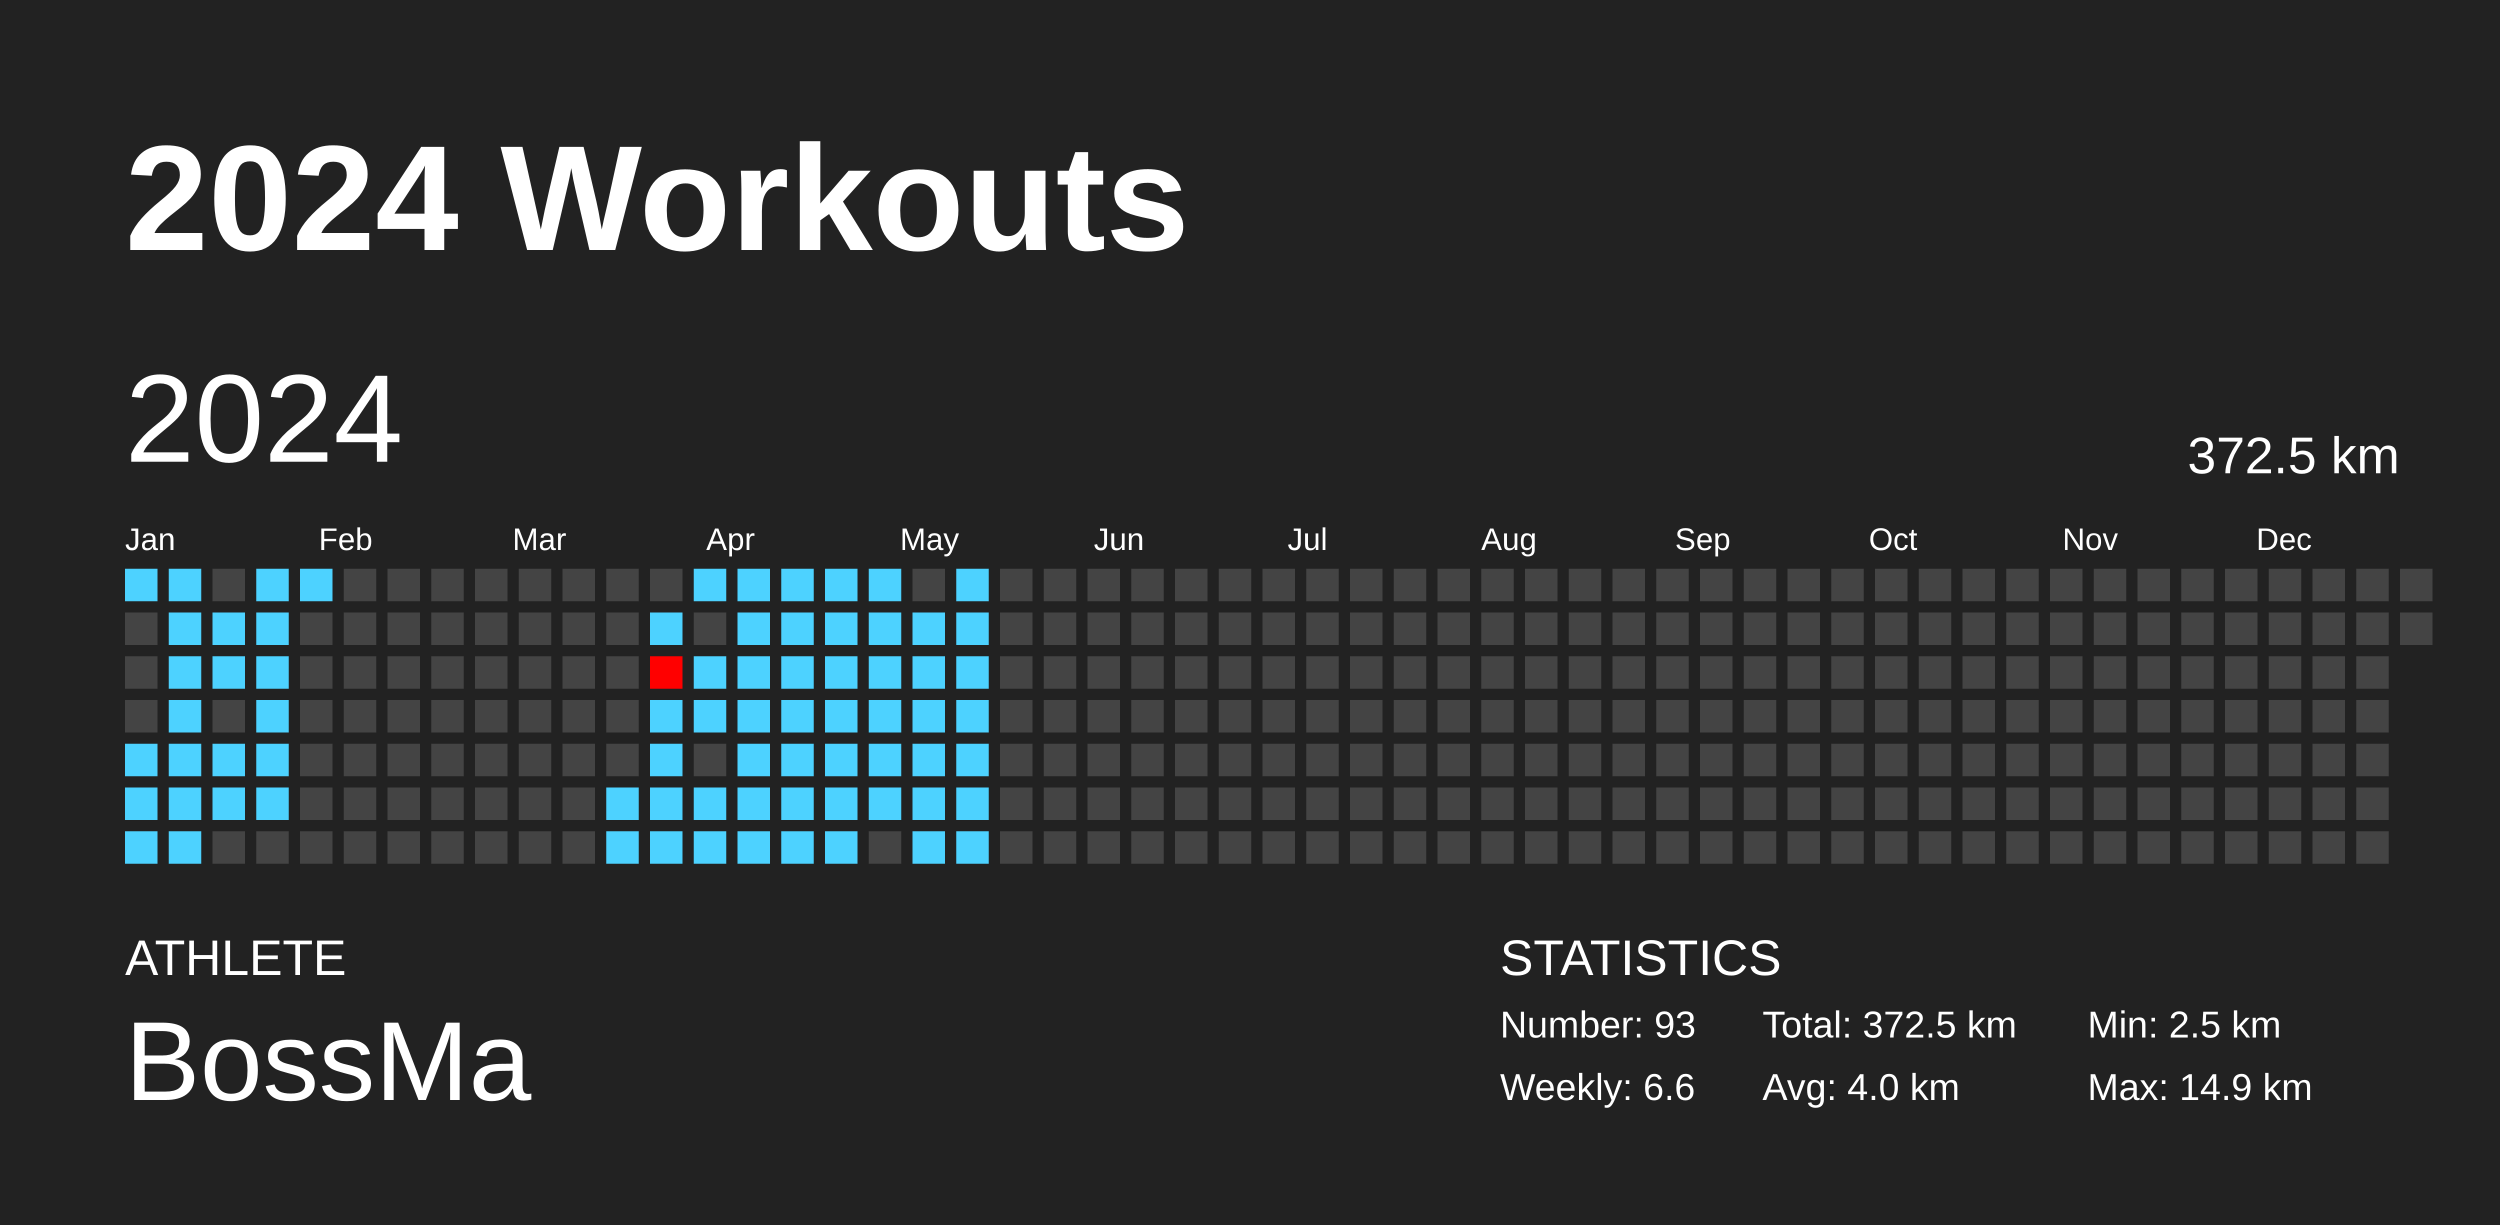
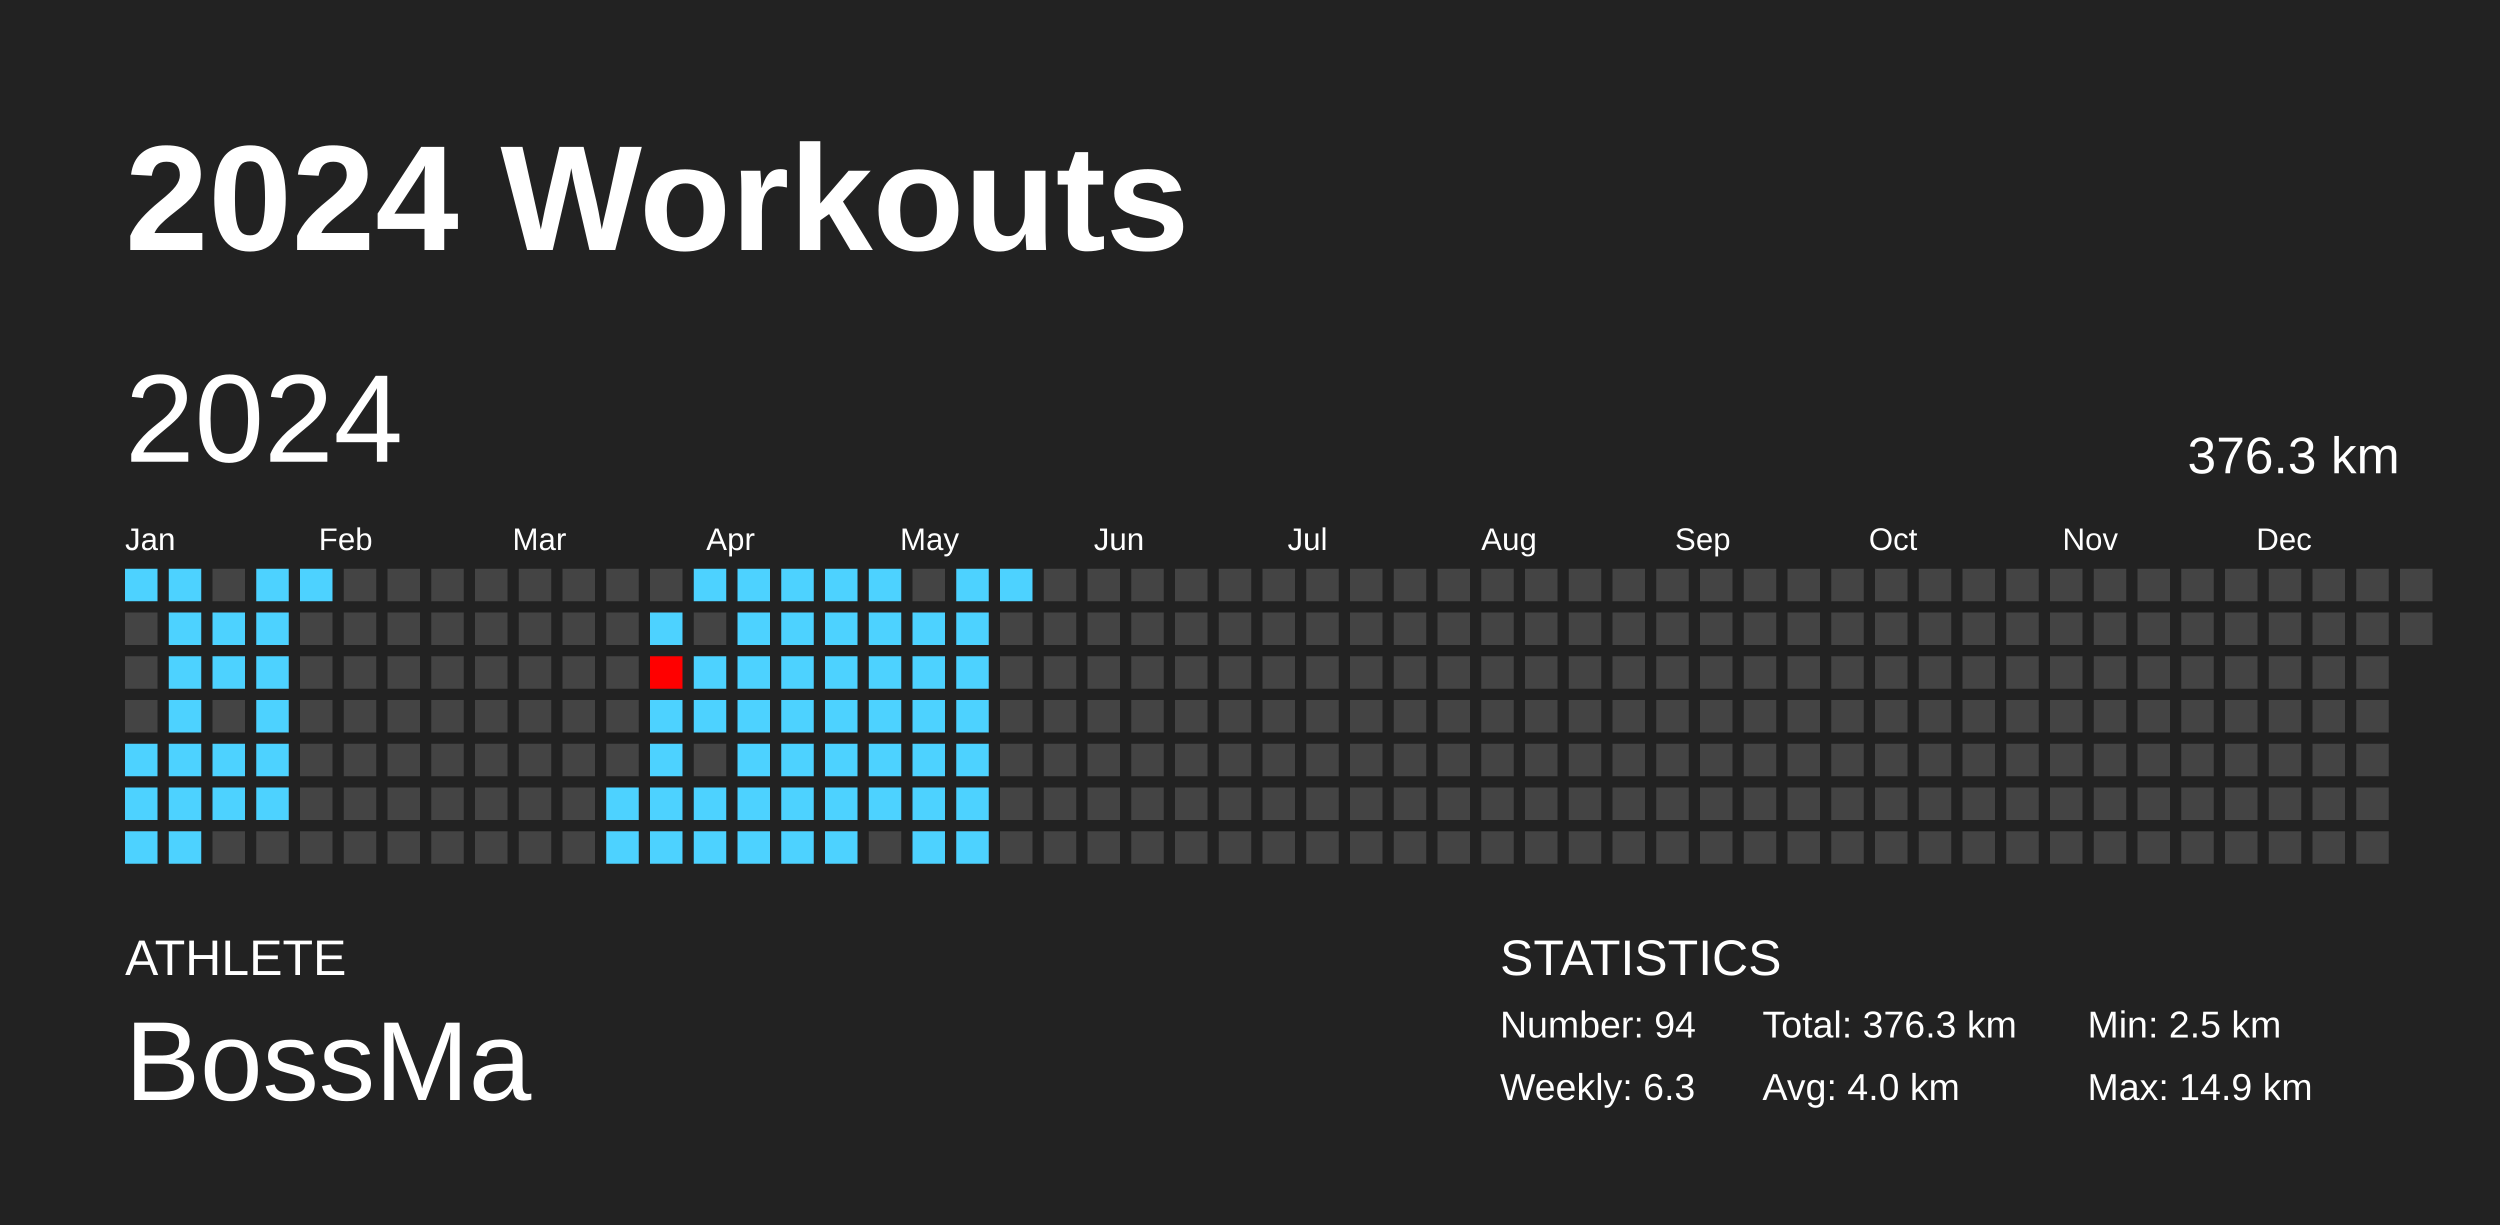
<svg xmlns="http://www.w3.org/2000/svg" baseProfile="full" height="98mm" version="1.1" viewBox="0,0,200,98" width="200mm">
  <defs />
  <rect fill="#222222" height="98" width="200" x="0" y="0" />
  <text fill="#FFFFFF" style="font-size:12px; font-family:Arial; font-weight:bold;" x="10" y="20">2024 Workouts</text>
  <text fill="#FFFFFF" style="font-size:4px; font-family:Arial" x="10" y="78">ATHLETE</text>
  <text fill="#FFFFFF" style="font-size:9px; font-family:Arial" x="10" y="88">BossMa</text>
  <text fill="#FFFFFF" style="font-size:4px; font-family:Arial" x="120" y="78">STATISTICS</text>
-   <text fill="#FFFFFF" style="font-size:3px; font-family:Arial" x="120" y="83">Number: 93</text>
-   <text fill="#FFFFFF" style="font-size:3px; font-family:Arial" x="120" y="88">Weekly: 6.6</text>
-   <text fill="#FFFFFF" style="font-size:3px; font-family:Arial" x="141" y="83">Total: 372.5 km</text>
+   <text fill="#FFFFFF" style="font-size:3px; font-family:Arial" x="120" y="83">Number: 94</text>
+   <text fill="#FFFFFF" style="font-size:3px; font-family:Arial" x="120" y="88">Weekly: 6.3</text>
+   <text fill="#FFFFFF" style="font-size:3px; font-family:Arial" x="141" y="83">Total: 376.3 km</text>
  <text fill="#FFFFFF" style="font-size:3px; font-family:Arial" x="141" y="88">Avg: 4.0 km</text>
  <text fill="#FFFFFF" style="font-size:3px; font-family:Arial" x="167" y="83">Min: 2.5 km</text>
  <text fill="#FFFFFF" style="font-size:3px; font-family:Arial" x="167" y="88">Max: 14.9 km</text>
  <text dominant-baseline="hanging" fill="#FFFFFF" style="font-size:10.0px; font-family:Arial;" x="10" y="30">2024</text>
-   <text dominant-baseline="hanging" fill="#FFFFFF" style="font-size:4.125px; font-family:Arial;" x="175" y="35">372.5 km</text>
+   <text dominant-baseline="hanging" fill="#FFFFFF" style="font-size:4.125px; font-family:Arial;" x="175" y="35">376.3 km</text>
  <text fill="#FFFFFF" style="font-size:2.5px; font-family:Arial" x="10.0" y="44">Jan</text>
  <text fill="#FFFFFF" style="font-size:2.5px; font-family:Arial" x="25.5" y="44">Feb</text>
  <text fill="#FFFFFF" style="font-size:2.5px; font-family:Arial" x="41.0" y="44">Mar</text>
  <text fill="#FFFFFF" style="font-size:2.5px; font-family:Arial" x="56.5" y="44">Apr</text>
  <text fill="#FFFFFF" style="font-size:2.5px; font-family:Arial" x="72.0" y="44">May</text>
  <text fill="#FFFFFF" style="font-size:2.5px; font-family:Arial" x="87.5" y="44">Jun</text>
  <text fill="#FFFFFF" style="font-size:2.5px; font-family:Arial" x="103.0" y="44">Jul</text>
  <text fill="#FFFFFF" style="font-size:2.5px; font-family:Arial" x="118.5" y="44">Aug</text>
  <text fill="#FFFFFF" style="font-size:2.5px; font-family:Arial" x="134.0" y="44">Sep</text>
  <text fill="#FFFFFF" style="font-size:2.5px; font-family:Arial" x="149.5" y="44">Oct</text>
  <text fill="#FFFFFF" style="font-size:2.5px; font-family:Arial" x="165.0" y="44">Nov</text>
  <text fill="#FFFFFF" style="font-size:2.5px; font-family:Arial" x="180.5" y="44">Dec</text>
  <rect fill="#4dd2ff" height="2.6" width="2.6" x="10.0" y="45.5" />
  <rect fill="#444444" height="2.6" width="2.6" x="10.0" y="49.0" />
  <rect fill="#444444" height="2.6" width="2.6" x="10.0" y="52.5" />
  <rect fill="#444444" height="2.6" width="2.6" x="10.0" y="56.0" />
  <rect fill="#4dd2ff" height="2.6" width="2.6" x="10.0" y="59.5" />
  <rect fill="#4dd2ff" height="2.6" width="2.6" x="10.0" y="63.0" />
  <rect fill="#4dd2ff" height="2.6" width="2.6" x="10.0" y="66.5" />
  <rect fill="#4dd2ff" height="2.6" width="2.6" x="13.5" y="45.5" />
  <rect fill="#4dd2ff" height="2.6" width="2.6" x="13.5" y="49.0" />
  <rect fill="#4dd2ff" height="2.6" width="2.6" x="13.5" y="52.5" />
  <rect fill="#4dd2ff" height="2.6" width="2.6" x="13.5" y="56.0" />
  <rect fill="#4dd2ff" height="2.6" width="2.6" x="13.5" y="59.5" />
  <rect fill="#4dd2ff" height="2.6" width="2.6" x="13.5" y="63.0" />
  <rect fill="#4dd2ff" height="2.6" width="2.6" x="13.5" y="66.5" />
  <rect fill="#444444" height="2.6" width="2.6" x="17.0" y="45.5" />
  <rect fill="#4dd2ff" height="2.6" width="2.6" x="17.0" y="49.0" />
  <rect fill="#4dd2ff" height="2.6" width="2.6" x="17.0" y="52.5" />
  <rect fill="#444444" height="2.6" width="2.6" x="17.0" y="56.0" />
  <rect fill="#4dd2ff" height="2.6" width="2.6" x="17.0" y="59.5" />
  <rect fill="#4dd2ff" height="2.6" width="2.6" x="17.0" y="63.0" />
  <rect fill="#444444" height="2.6" width="2.6" x="17.0" y="66.5" />
  <rect fill="#4dd2ff" height="2.6" width="2.6" x="20.5" y="45.5" />
  <rect fill="#4dd2ff" height="2.6" width="2.6" x="20.5" y="49.0" />
  <rect fill="#4dd2ff" height="2.6" width="2.6" x="20.5" y="52.5" />
  <rect fill="#4dd2ff" height="2.6" width="2.6" x="20.5" y="56.0" />
  <rect fill="#4dd2ff" height="2.6" width="2.6" x="20.5" y="59.5" />
  <rect fill="#4dd2ff" height="2.6" width="2.6" x="20.5" y="63.0" />
  <rect fill="#444444" height="2.6" width="2.6" x="20.5" y="66.5" />
  <rect fill="#4dd2ff" height="2.6" width="2.6" x="24.0" y="45.5" />
  <rect fill="#444444" height="2.6" width="2.6" x="24.0" y="49.0" />
  <rect fill="#444444" height="2.6" width="2.6" x="24.0" y="52.5" />
  <rect fill="#444444" height="2.6" width="2.6" x="24.0" y="56.0" />
  <rect fill="#444444" height="2.6" width="2.6" x="24.0" y="59.5" />
  <rect fill="#444444" height="2.6" width="2.6" x="24.0" y="63.0" />
  <rect fill="#444444" height="2.6" width="2.6" x="24.0" y="66.5" />
  <rect fill="#444444" height="2.6" width="2.6" x="27.5" y="45.5" />
  <rect fill="#444444" height="2.6" width="2.6" x="27.5" y="49.0" />
  <rect fill="#444444" height="2.6" width="2.6" x="27.5" y="52.5" />
  <rect fill="#444444" height="2.6" width="2.6" x="27.5" y="56.0" />
  <rect fill="#444444" height="2.6" width="2.6" x="27.5" y="59.5" />
  <rect fill="#444444" height="2.6" width="2.6" x="27.5" y="63.0" />
  <rect fill="#444444" height="2.6" width="2.6" x="27.5" y="66.5" />
  <rect fill="#444444" height="2.6" width="2.6" x="31.0" y="45.5" />
  <rect fill="#444444" height="2.6" width="2.6" x="31.0" y="49.0" />
  <rect fill="#444444" height="2.6" width="2.6" x="31.0" y="52.5" />
  <rect fill="#444444" height="2.6" width="2.6" x="31.0" y="56.0" />
  <rect fill="#444444" height="2.6" width="2.6" x="31.0" y="59.5" />
  <rect fill="#444444" height="2.6" width="2.6" x="31.0" y="63.0" />
  <rect fill="#444444" height="2.6" width="2.6" x="31.0" y="66.5" />
  <rect fill="#444444" height="2.6" width="2.6" x="34.5" y="45.5" />
  <rect fill="#444444" height="2.6" width="2.6" x="34.5" y="49.0" />
  <rect fill="#444444" height="2.6" width="2.6" x="34.5" y="52.5" />
  <rect fill="#444444" height="2.6" width="2.6" x="34.5" y="56.0" />
  <rect fill="#444444" height="2.6" width="2.6" x="34.5" y="59.5" />
  <rect fill="#444444" height="2.6" width="2.6" x="34.5" y="63.0" />
  <rect fill="#444444" height="2.6" width="2.6" x="34.5" y="66.5" />
  <rect fill="#444444" height="2.6" width="2.6" x="38.0" y="45.5" />
  <rect fill="#444444" height="2.6" width="2.6" x="38.0" y="49.0" />
  <rect fill="#444444" height="2.6" width="2.6" x="38.0" y="52.5" />
  <rect fill="#444444" height="2.6" width="2.6" x="38.0" y="56.0" />
  <rect fill="#444444" height="2.6" width="2.6" x="38.0" y="59.5" />
  <rect fill="#444444" height="2.6" width="2.6" x="38.0" y="63.0" />
  <rect fill="#444444" height="2.6" width="2.6" x="38.0" y="66.5" />
  <rect fill="#444444" height="2.6" width="2.6" x="41.5" y="45.5" />
  <rect fill="#444444" height="2.6" width="2.6" x="41.5" y="49.0" />
  <rect fill="#444444" height="2.6" width="2.6" x="41.5" y="52.5" />
  <rect fill="#444444" height="2.6" width="2.6" x="41.5" y="56.0" />
  <rect fill="#444444" height="2.6" width="2.6" x="41.5" y="59.5" />
  <rect fill="#444444" height="2.6" width="2.6" x="41.5" y="63.0" />
  <rect fill="#444444" height="2.6" width="2.6" x="41.5" y="66.5" />
  <rect fill="#444444" height="2.6" width="2.6" x="45.0" y="45.5" />
  <rect fill="#444444" height="2.6" width="2.6" x="45.0" y="49.0" />
  <rect fill="#444444" height="2.6" width="2.6" x="45.0" y="52.5" />
  <rect fill="#444444" height="2.6" width="2.6" x="45.0" y="56.0" />
  <rect fill="#444444" height="2.6" width="2.6" x="45.0" y="59.5" />
  <rect fill="#444444" height="2.6" width="2.6" x="45.0" y="63.0" />
  <rect fill="#444444" height="2.6" width="2.6" x="45.0" y="66.5" />
  <rect fill="#444444" height="2.6" width="2.6" x="48.5" y="45.5" />
  <rect fill="#444444" height="2.6" width="2.6" x="48.5" y="49.0" />
  <rect fill="#444444" height="2.6" width="2.6" x="48.5" y="52.5" />
  <rect fill="#444444" height="2.6" width="2.6" x="48.5" y="56.0" />
  <rect fill="#444444" height="2.6" width="2.6" x="48.5" y="59.5" />
  <rect fill="#4dd2ff" height="2.6" width="2.6" x="48.5" y="63.0" />
  <rect fill="#4dd2ff" height="2.6" width="2.6" x="48.5" y="66.5" />
  <rect fill="#444444" height="2.6" width="2.6" x="52.0" y="45.5" />
  <rect fill="#4dd2ff" height="2.6" width="2.6" x="52.0" y="49.0" />
  <rect fill="#ff0000" height="2.6" width="2.6" x="52.0" y="52.5" />
  <rect fill="#4dd2ff" height="2.6" width="2.6" x="52.0" y="56.0" />
  <rect fill="#4dd2ff" height="2.6" width="2.6" x="52.0" y="59.5" />
  <rect fill="#4dd2ff" height="2.6" width="2.6" x="52.0" y="63.0" />
  <rect fill="#4dd2ff" height="2.6" width="2.6" x="52.0" y="66.5" />
  <rect fill="#4dd2ff" height="2.6" width="2.6" x="55.5" y="45.5" />
  <rect fill="#444444" height="2.6" width="2.6" x="55.5" y="49.0" />
  <rect fill="#4dd2ff" height="2.6" width="2.6" x="55.5" y="52.5" />
  <rect fill="#4dd2ff" height="2.6" width="2.6" x="55.5" y="56.0" />
  <rect fill="#444444" height="2.6" width="2.6" x="55.5" y="59.5" />
  <rect fill="#4dd2ff" height="2.6" width="2.6" x="55.5" y="63.0" />
  <rect fill="#4dd2ff" height="2.6" width="2.6" x="55.5" y="66.5" />
  <rect fill="#4dd2ff" height="2.6" width="2.6" x="59.0" y="45.5" />
  <rect fill="#4dd2ff" height="2.6" width="2.6" x="59.0" y="49.0" />
  <rect fill="#4dd2ff" height="2.6" width="2.6" x="59.0" y="52.5" />
  <rect fill="#4dd2ff" height="2.6" width="2.6" x="59.0" y="56.0" />
  <rect fill="#4dd2ff" height="2.6" width="2.6" x="59.0" y="59.5" />
  <rect fill="#4dd2ff" height="2.6" width="2.6" x="59.0" y="63.0" />
  <rect fill="#4dd2ff" height="2.6" width="2.6" x="59.0" y="66.5" />
  <rect fill="#4dd2ff" height="2.6" width="2.6" x="62.5" y="45.5" />
  <rect fill="#4dd2ff" height="2.6" width="2.6" x="62.5" y="49.0" />
  <rect fill="#4dd2ff" height="2.6" width="2.6" x="62.5" y="52.5" />
  <rect fill="#4dd2ff" height="2.6" width="2.6" x="62.5" y="56.0" />
  <rect fill="#4dd2ff" height="2.6" width="2.6" x="62.5" y="59.5" />
  <rect fill="#4dd2ff" height="2.6" width="2.6" x="62.5" y="63.0" />
  <rect fill="#4dd2ff" height="2.6" width="2.6" x="62.5" y="66.5" />
  <rect fill="#4dd2ff" height="2.6" width="2.6" x="66.0" y="45.5" />
  <rect fill="#4dd2ff" height="2.6" width="2.6" x="66.0" y="49.0" />
  <rect fill="#4dd2ff" height="2.6" width="2.6" x="66.0" y="52.5" />
  <rect fill="#4dd2ff" height="2.6" width="2.6" x="66.0" y="56.0" />
  <rect fill="#4dd2ff" height="2.6" width="2.6" x="66.0" y="59.5" />
  <rect fill="#4dd2ff" height="2.6" width="2.6" x="66.0" y="63.0" />
  <rect fill="#4dd2ff" height="2.6" width="2.6" x="66.0" y="66.5" />
  <rect fill="#4dd2ff" height="2.6" width="2.6" x="69.5" y="45.5" />
  <rect fill="#4dd2ff" height="2.6" width="2.6" x="69.5" y="49.0" />
  <rect fill="#4dd2ff" height="2.6" width="2.6" x="69.5" y="52.5" />
  <rect fill="#4dd2ff" height="2.6" width="2.6" x="69.5" y="56.0" />
  <rect fill="#4dd2ff" height="2.6" width="2.6" x="69.5" y="59.5" />
  <rect fill="#4dd2ff" height="2.6" width="2.6" x="69.5" y="63.0" />
  <rect fill="#444444" height="2.6" width="2.6" x="69.5" y="66.5" />
  <rect fill="#444444" height="2.6" width="2.6" x="73.0" y="45.5" />
  <rect fill="#4dd2ff" height="2.6" width="2.6" x="73.0" y="49.0" />
  <rect fill="#4dd2ff" height="2.6" width="2.6" x="73.0" y="52.5" />
  <rect fill="#4dd2ff" height="2.6" width="2.6" x="73.0" y="56.0" />
  <rect fill="#4dd2ff" height="2.6" width="2.6" x="73.0" y="59.5" />
  <rect fill="#4dd2ff" height="2.6" width="2.6" x="73.0" y="63.0" />
  <rect fill="#4dd2ff" height="2.6" width="2.6" x="73.0" y="66.5" />
  <rect fill="#4dd2ff" height="2.6" width="2.6" x="76.5" y="45.5" />
  <rect fill="#4dd2ff" height="2.6" width="2.6" x="76.5" y="49.0" />
  <rect fill="#4dd2ff" height="2.6" width="2.6" x="76.5" y="52.5" />
  <rect fill="#4dd2ff" height="2.6" width="2.6" x="76.5" y="56.0" />
  <rect fill="#4dd2ff" height="2.6" width="2.6" x="76.5" y="59.5" />
  <rect fill="#4dd2ff" height="2.6" width="2.6" x="76.5" y="63.0" />
  <rect fill="#4dd2ff" height="2.6" width="2.6" x="76.5" y="66.5" />
-   <rect fill="#444444" height="2.6" width="2.6" x="80.0" y="45.5" />
+   <rect fill="#4dd2ff" height="2.6" width="2.6" x="80.0" y="45.5" />
  <rect fill="#444444" height="2.6" width="2.6" x="80.0" y="49.0" />
  <rect fill="#444444" height="2.6" width="2.6" x="80.0" y="52.5" />
  <rect fill="#444444" height="2.6" width="2.6" x="80.0" y="56.0" />
  <rect fill="#444444" height="2.6" width="2.6" x="80.0" y="59.5" />
  <rect fill="#444444" height="2.6" width="2.6" x="80.0" y="63.0" />
  <rect fill="#444444" height="2.6" width="2.6" x="80.0" y="66.5" />
  <rect fill="#444444" height="2.6" width="2.6" x="83.5" y="45.5" />
  <rect fill="#444444" height="2.6" width="2.6" x="83.5" y="49.0" />
  <rect fill="#444444" height="2.6" width="2.6" x="83.5" y="52.5" />
  <rect fill="#444444" height="2.6" width="2.6" x="83.5" y="56.0" />
  <rect fill="#444444" height="2.6" width="2.6" x="83.5" y="59.5" />
  <rect fill="#444444" height="2.6" width="2.6" x="83.5" y="63.0" />
  <rect fill="#444444" height="2.6" width="2.6" x="83.5" y="66.5" />
  <rect fill="#444444" height="2.6" width="2.6" x="87.0" y="45.5" />
  <rect fill="#444444" height="2.6" width="2.6" x="87.0" y="49.0" />
  <rect fill="#444444" height="2.6" width="2.6" x="87.0" y="52.5" />
  <rect fill="#444444" height="2.6" width="2.6" x="87.0" y="56.0" />
  <rect fill="#444444" height="2.6" width="2.6" x="87.0" y="59.5" />
  <rect fill="#444444" height="2.6" width="2.6" x="87.0" y="63.0" />
  <rect fill="#444444" height="2.6" width="2.6" x="87.0" y="66.5" />
  <rect fill="#444444" height="2.6" width="2.6" x="90.5" y="45.5" />
  <rect fill="#444444" height="2.6" width="2.6" x="90.5" y="49.0" />
  <rect fill="#444444" height="2.6" width="2.6" x="90.5" y="52.5" />
  <rect fill="#444444" height="2.6" width="2.6" x="90.5" y="56.0" />
  <rect fill="#444444" height="2.6" width="2.6" x="90.5" y="59.5" />
  <rect fill="#444444" height="2.6" width="2.6" x="90.5" y="63.0" />
  <rect fill="#444444" height="2.6" width="2.6" x="90.5" y="66.5" />
  <rect fill="#444444" height="2.6" width="2.6" x="94.0" y="45.5" />
  <rect fill="#444444" height="2.6" width="2.6" x="94.0" y="49.0" />
  <rect fill="#444444" height="2.6" width="2.6" x="94.0" y="52.5" />
  <rect fill="#444444" height="2.6" width="2.6" x="94.0" y="56.0" />
  <rect fill="#444444" height="2.6" width="2.6" x="94.0" y="59.5" />
  <rect fill="#444444" height="2.6" width="2.6" x="94.0" y="63.0" />
  <rect fill="#444444" height="2.6" width="2.6" x="94.0" y="66.5" />
  <rect fill="#444444" height="2.6" width="2.6" x="97.5" y="45.5" />
  <rect fill="#444444" height="2.6" width="2.6" x="97.5" y="49.0" />
  <rect fill="#444444" height="2.6" width="2.6" x="97.5" y="52.5" />
  <rect fill="#444444" height="2.6" width="2.6" x="97.5" y="56.0" />
  <rect fill="#444444" height="2.6" width="2.6" x="97.5" y="59.5" />
  <rect fill="#444444" height="2.6" width="2.6" x="97.5" y="63.0" />
  <rect fill="#444444" height="2.6" width="2.6" x="97.5" y="66.5" />
  <rect fill="#444444" height="2.6" width="2.6" x="101.0" y="45.5" />
  <rect fill="#444444" height="2.6" width="2.6" x="101.0" y="49.0" />
  <rect fill="#444444" height="2.6" width="2.6" x="101.0" y="52.5" />
  <rect fill="#444444" height="2.6" width="2.6" x="101.0" y="56.0" />
  <rect fill="#444444" height="2.6" width="2.6" x="101.0" y="59.5" />
  <rect fill="#444444" height="2.6" width="2.6" x="101.0" y="63.0" />
  <rect fill="#444444" height="2.6" width="2.6" x="101.0" y="66.5" />
  <rect fill="#444444" height="2.6" width="2.6" x="104.5" y="45.5" />
  <rect fill="#444444" height="2.6" width="2.6" x="104.5" y="49.0" />
  <rect fill="#444444" height="2.6" width="2.6" x="104.5" y="52.5" />
  <rect fill="#444444" height="2.6" width="2.6" x="104.5" y="56.0" />
  <rect fill="#444444" height="2.6" width="2.6" x="104.5" y="59.5" />
  <rect fill="#444444" height="2.6" width="2.6" x="104.5" y="63.0" />
  <rect fill="#444444" height="2.6" width="2.6" x="104.5" y="66.5" />
  <rect fill="#444444" height="2.6" width="2.6" x="108.0" y="45.5" />
  <rect fill="#444444" height="2.6" width="2.6" x="108.0" y="49.0" />
  <rect fill="#444444" height="2.6" width="2.6" x="108.0" y="52.5" />
  <rect fill="#444444" height="2.6" width="2.6" x="108.0" y="56.0" />
  <rect fill="#444444" height="2.6" width="2.6" x="108.0" y="59.5" />
  <rect fill="#444444" height="2.6" width="2.6" x="108.0" y="63.0" />
  <rect fill="#444444" height="2.6" width="2.6" x="108.0" y="66.5" />
  <rect fill="#444444" height="2.6" width="2.6" x="111.5" y="45.5" />
  <rect fill="#444444" height="2.6" width="2.6" x="111.5" y="49.0" />
  <rect fill="#444444" height="2.6" width="2.6" x="111.5" y="52.5" />
  <rect fill="#444444" height="2.6" width="2.6" x="111.5" y="56.0" />
  <rect fill="#444444" height="2.6" width="2.6" x="111.5" y="59.5" />
  <rect fill="#444444" height="2.6" width="2.6" x="111.5" y="63.0" />
  <rect fill="#444444" height="2.6" width="2.6" x="111.5" y="66.5" />
  <rect fill="#444444" height="2.6" width="2.6" x="115.0" y="45.5" />
  <rect fill="#444444" height="2.6" width="2.6" x="115.0" y="49.0" />
  <rect fill="#444444" height="2.6" width="2.6" x="115.0" y="52.5" />
  <rect fill="#444444" height="2.6" width="2.6" x="115.0" y="56.0" />
  <rect fill="#444444" height="2.6" width="2.6" x="115.0" y="59.5" />
  <rect fill="#444444" height="2.6" width="2.6" x="115.0" y="63.0" />
  <rect fill="#444444" height="2.6" width="2.6" x="115.0" y="66.5" />
  <rect fill="#444444" height="2.6" width="2.6" x="118.5" y="45.5" />
  <rect fill="#444444" height="2.6" width="2.6" x="118.5" y="49.0" />
  <rect fill="#444444" height="2.6" width="2.6" x="118.5" y="52.5" />
  <rect fill="#444444" height="2.6" width="2.6" x="118.5" y="56.0" />
  <rect fill="#444444" height="2.6" width="2.6" x="118.5" y="59.5" />
  <rect fill="#444444" height="2.6" width="2.6" x="118.5" y="63.0" />
  <rect fill="#444444" height="2.6" width="2.6" x="118.5" y="66.5" />
  <rect fill="#444444" height="2.6" width="2.6" x="122.0" y="45.5" />
  <rect fill="#444444" height="2.6" width="2.6" x="122.0" y="49.0" />
  <rect fill="#444444" height="2.6" width="2.6" x="122.0" y="52.5" />
  <rect fill="#444444" height="2.6" width="2.6" x="122.0" y="56.0" />
  <rect fill="#444444" height="2.6" width="2.6" x="122.0" y="59.5" />
  <rect fill="#444444" height="2.6" width="2.6" x="122.0" y="63.0" />
  <rect fill="#444444" height="2.6" width="2.6" x="122.0" y="66.5" />
  <rect fill="#444444" height="2.6" width="2.6" x="125.5" y="45.5" />
  <rect fill="#444444" height="2.6" width="2.6" x="125.5" y="49.0" />
  <rect fill="#444444" height="2.6" width="2.6" x="125.5" y="52.5" />
  <rect fill="#444444" height="2.6" width="2.6" x="125.5" y="56.0" />
  <rect fill="#444444" height="2.6" width="2.6" x="125.5" y="59.5" />
  <rect fill="#444444" height="2.6" width="2.6" x="125.5" y="63.0" />
  <rect fill="#444444" height="2.6" width="2.6" x="125.5" y="66.5" />
  <rect fill="#444444" height="2.6" width="2.6" x="129.0" y="45.5" />
  <rect fill="#444444" height="2.6" width="2.6" x="129.0" y="49.0" />
  <rect fill="#444444" height="2.6" width="2.6" x="129.0" y="52.5" />
  <rect fill="#444444" height="2.6" width="2.6" x="129.0" y="56.0" />
  <rect fill="#444444" height="2.6" width="2.6" x="129.0" y="59.5" />
  <rect fill="#444444" height="2.6" width="2.6" x="129.0" y="63.0" />
  <rect fill="#444444" height="2.6" width="2.6" x="129.0" y="66.5" />
  <rect fill="#444444" height="2.6" width="2.6" x="132.5" y="45.5" />
  <rect fill="#444444" height="2.6" width="2.6" x="132.5" y="49.0" />
  <rect fill="#444444" height="2.6" width="2.6" x="132.5" y="52.5" />
  <rect fill="#444444" height="2.6" width="2.6" x="132.5" y="56.0" />
  <rect fill="#444444" height="2.6" width="2.6" x="132.5" y="59.5" />
  <rect fill="#444444" height="2.6" width="2.6" x="132.5" y="63.0" />
  <rect fill="#444444" height="2.6" width="2.6" x="132.5" y="66.5" />
  <rect fill="#444444" height="2.6" width="2.6" x="136.0" y="45.5" />
  <rect fill="#444444" height="2.6" width="2.6" x="136.0" y="49.0" />
  <rect fill="#444444" height="2.6" width="2.6" x="136.0" y="52.5" />
  <rect fill="#444444" height="2.6" width="2.6" x="136.0" y="56.0" />
  <rect fill="#444444" height="2.6" width="2.6" x="136.0" y="59.5" />
  <rect fill="#444444" height="2.6" width="2.6" x="136.0" y="63.0" />
  <rect fill="#444444" height="2.6" width="2.6" x="136.0" y="66.5" />
  <rect fill="#444444" height="2.6" width="2.6" x="139.5" y="45.5" />
  <rect fill="#444444" height="2.6" width="2.6" x="139.5" y="49.0" />
  <rect fill="#444444" height="2.6" width="2.6" x="139.5" y="52.5" />
  <rect fill="#444444" height="2.6" width="2.6" x="139.5" y="56.0" />
  <rect fill="#444444" height="2.6" width="2.6" x="139.5" y="59.5" />
  <rect fill="#444444" height="2.6" width="2.6" x="139.5" y="63.0" />
  <rect fill="#444444" height="2.6" width="2.6" x="139.5" y="66.5" />
  <rect fill="#444444" height="2.6" width="2.6" x="143.0" y="45.5" />
  <rect fill="#444444" height="2.6" width="2.6" x="143.0" y="49.0" />
  <rect fill="#444444" height="2.6" width="2.6" x="143.0" y="52.5" />
  <rect fill="#444444" height="2.6" width="2.6" x="143.0" y="56.0" />
  <rect fill="#444444" height="2.6" width="2.6" x="143.0" y="59.5" />
  <rect fill="#444444" height="2.6" width="2.6" x="143.0" y="63.0" />
  <rect fill="#444444" height="2.6" width="2.6" x="143.0" y="66.5" />
  <rect fill="#444444" height="2.6" width="2.6" x="146.5" y="45.5" />
  <rect fill="#444444" height="2.6" width="2.6" x="146.5" y="49.0" />
  <rect fill="#444444" height="2.6" width="2.6" x="146.5" y="52.5" />
  <rect fill="#444444" height="2.6" width="2.6" x="146.5" y="56.0" />
  <rect fill="#444444" height="2.6" width="2.6" x="146.5" y="59.5" />
  <rect fill="#444444" height="2.6" width="2.6" x="146.5" y="63.0" />
  <rect fill="#444444" height="2.6" width="2.6" x="146.5" y="66.5" />
  <rect fill="#444444" height="2.6" width="2.6" x="150.0" y="45.5" />
  <rect fill="#444444" height="2.6" width="2.6" x="150.0" y="49.0" />
  <rect fill="#444444" height="2.6" width="2.6" x="150.0" y="52.5" />
  <rect fill="#444444" height="2.6" width="2.6" x="150.0" y="56.0" />
  <rect fill="#444444" height="2.6" width="2.6" x="150.0" y="59.5" />
  <rect fill="#444444" height="2.6" width="2.6" x="150.0" y="63.0" />
  <rect fill="#444444" height="2.6" width="2.6" x="150.0" y="66.5" />
  <rect fill="#444444" height="2.6" width="2.6" x="153.5" y="45.5" />
  <rect fill="#444444" height="2.6" width="2.6" x="153.5" y="49.0" />
  <rect fill="#444444" height="2.6" width="2.6" x="153.5" y="52.5" />
  <rect fill="#444444" height="2.6" width="2.6" x="153.5" y="56.0" />
  <rect fill="#444444" height="2.6" width="2.6" x="153.5" y="59.5" />
  <rect fill="#444444" height="2.6" width="2.6" x="153.5" y="63.0" />
  <rect fill="#444444" height="2.6" width="2.6" x="153.5" y="66.5" />
  <rect fill="#444444" height="2.6" width="2.6" x="157.0" y="45.5" />
  <rect fill="#444444" height="2.6" width="2.6" x="157.0" y="49.0" />
  <rect fill="#444444" height="2.6" width="2.6" x="157.0" y="52.5" />
  <rect fill="#444444" height="2.6" width="2.6" x="157.0" y="56.0" />
  <rect fill="#444444" height="2.6" width="2.6" x="157.0" y="59.5" />
  <rect fill="#444444" height="2.6" width="2.6" x="157.0" y="63.0" />
  <rect fill="#444444" height="2.6" width="2.6" x="157.0" y="66.5" />
  <rect fill="#444444" height="2.6" width="2.6" x="160.5" y="45.5" />
  <rect fill="#444444" height="2.6" width="2.6" x="160.5" y="49.0" />
  <rect fill="#444444" height="2.6" width="2.6" x="160.5" y="52.5" />
  <rect fill="#444444" height="2.6" width="2.6" x="160.5" y="56.0" />
  <rect fill="#444444" height="2.6" width="2.6" x="160.5" y="59.5" />
  <rect fill="#444444" height="2.6" width="2.6" x="160.5" y="63.0" />
  <rect fill="#444444" height="2.6" width="2.6" x="160.5" y="66.5" />
  <rect fill="#444444" height="2.6" width="2.6" x="164.0" y="45.5" />
  <rect fill="#444444" height="2.6" width="2.6" x="164.0" y="49.0" />
  <rect fill="#444444" height="2.6" width="2.6" x="164.0" y="52.5" />
  <rect fill="#444444" height="2.6" width="2.6" x="164.0" y="56.0" />
  <rect fill="#444444" height="2.6" width="2.6" x="164.0" y="59.5" />
  <rect fill="#444444" height="2.6" width="2.6" x="164.0" y="63.0" />
  <rect fill="#444444" height="2.6" width="2.6" x="164.0" y="66.5" />
  <rect fill="#444444" height="2.6" width="2.6" x="167.5" y="45.5" />
  <rect fill="#444444" height="2.6" width="2.6" x="167.5" y="49.0" />
  <rect fill="#444444" height="2.6" width="2.6" x="167.5" y="52.5" />
  <rect fill="#444444" height="2.6" width="2.6" x="167.5" y="56.0" />
  <rect fill="#444444" height="2.6" width="2.6" x="167.5" y="59.5" />
  <rect fill="#444444" height="2.6" width="2.6" x="167.5" y="63.0" />
  <rect fill="#444444" height="2.6" width="2.6" x="167.5" y="66.5" />
  <rect fill="#444444" height="2.6" width="2.6" x="171.0" y="45.5" />
  <rect fill="#444444" height="2.6" width="2.6" x="171.0" y="49.0" />
  <rect fill="#444444" height="2.6" width="2.6" x="171.0" y="52.5" />
  <rect fill="#444444" height="2.6" width="2.6" x="171.0" y="56.0" />
  <rect fill="#444444" height="2.6" width="2.6" x="171.0" y="59.5" />
  <rect fill="#444444" height="2.6" width="2.6" x="171.0" y="63.0" />
  <rect fill="#444444" height="2.6" width="2.6" x="171.0" y="66.5" />
  <rect fill="#444444" height="2.6" width="2.6" x="174.5" y="45.5" />
  <rect fill="#444444" height="2.6" width="2.6" x="174.5" y="49.0" />
  <rect fill="#444444" height="2.6" width="2.6" x="174.5" y="52.5" />
  <rect fill="#444444" height="2.6" width="2.6" x="174.5" y="56.0" />
  <rect fill="#444444" height="2.6" width="2.6" x="174.5" y="59.5" />
  <rect fill="#444444" height="2.6" width="2.6" x="174.5" y="63.0" />
  <rect fill="#444444" height="2.6" width="2.6" x="174.5" y="66.5" />
  <rect fill="#444444" height="2.6" width="2.6" x="178.0" y="45.5" />
  <rect fill="#444444" height="2.6" width="2.6" x="178.0" y="49.0" />
  <rect fill="#444444" height="2.6" width="2.6" x="178.0" y="52.5" />
  <rect fill="#444444" height="2.6" width="2.6" x="178.0" y="56.0" />
  <rect fill="#444444" height="2.6" width="2.6" x="178.0" y="59.5" />
  <rect fill="#444444" height="2.6" width="2.6" x="178.0" y="63.0" />
  <rect fill="#444444" height="2.6" width="2.6" x="178.0" y="66.5" />
  <rect fill="#444444" height="2.6" width="2.6" x="181.5" y="45.5" />
  <rect fill="#444444" height="2.6" width="2.6" x="181.5" y="49.0" />
  <rect fill="#444444" height="2.6" width="2.6" x="181.5" y="52.5" />
  <rect fill="#444444" height="2.6" width="2.6" x="181.5" y="56.0" />
  <rect fill="#444444" height="2.6" width="2.6" x="181.5" y="59.5" />
  <rect fill="#444444" height="2.6" width="2.6" x="181.5" y="63.0" />
  <rect fill="#444444" height="2.6" width="2.6" x="181.5" y="66.5" />
  <rect fill="#444444" height="2.6" width="2.6" x="185.0" y="45.5" />
  <rect fill="#444444" height="2.6" width="2.6" x="185.0" y="49.0" />
  <rect fill="#444444" height="2.6" width="2.6" x="185.0" y="52.5" />
  <rect fill="#444444" height="2.6" width="2.6" x="185.0" y="56.0" />
  <rect fill="#444444" height="2.6" width="2.6" x="185.0" y="59.5" />
  <rect fill="#444444" height="2.6" width="2.6" x="185.0" y="63.0" />
  <rect fill="#444444" height="2.6" width="2.6" x="185.0" y="66.5" />
  <rect fill="#444444" height="2.6" width="2.6" x="188.5" y="45.5" />
  <rect fill="#444444" height="2.6" width="2.6" x="188.5" y="49.0" />
  <rect fill="#444444" height="2.6" width="2.6" x="188.5" y="52.5" />
  <rect fill="#444444" height="2.6" width="2.6" x="188.5" y="56.0" />
  <rect fill="#444444" height="2.6" width="2.6" x="188.5" y="59.5" />
  <rect fill="#444444" height="2.6" width="2.6" x="188.5" y="63.0" />
  <rect fill="#444444" height="2.6" width="2.6" x="188.5" y="66.5" />
  <rect fill="#444444" height="2.6" width="2.6" x="192.0" y="45.5" />
  <rect fill="#444444" height="2.6" width="2.6" x="192.0" y="49.0" />
</svg>
